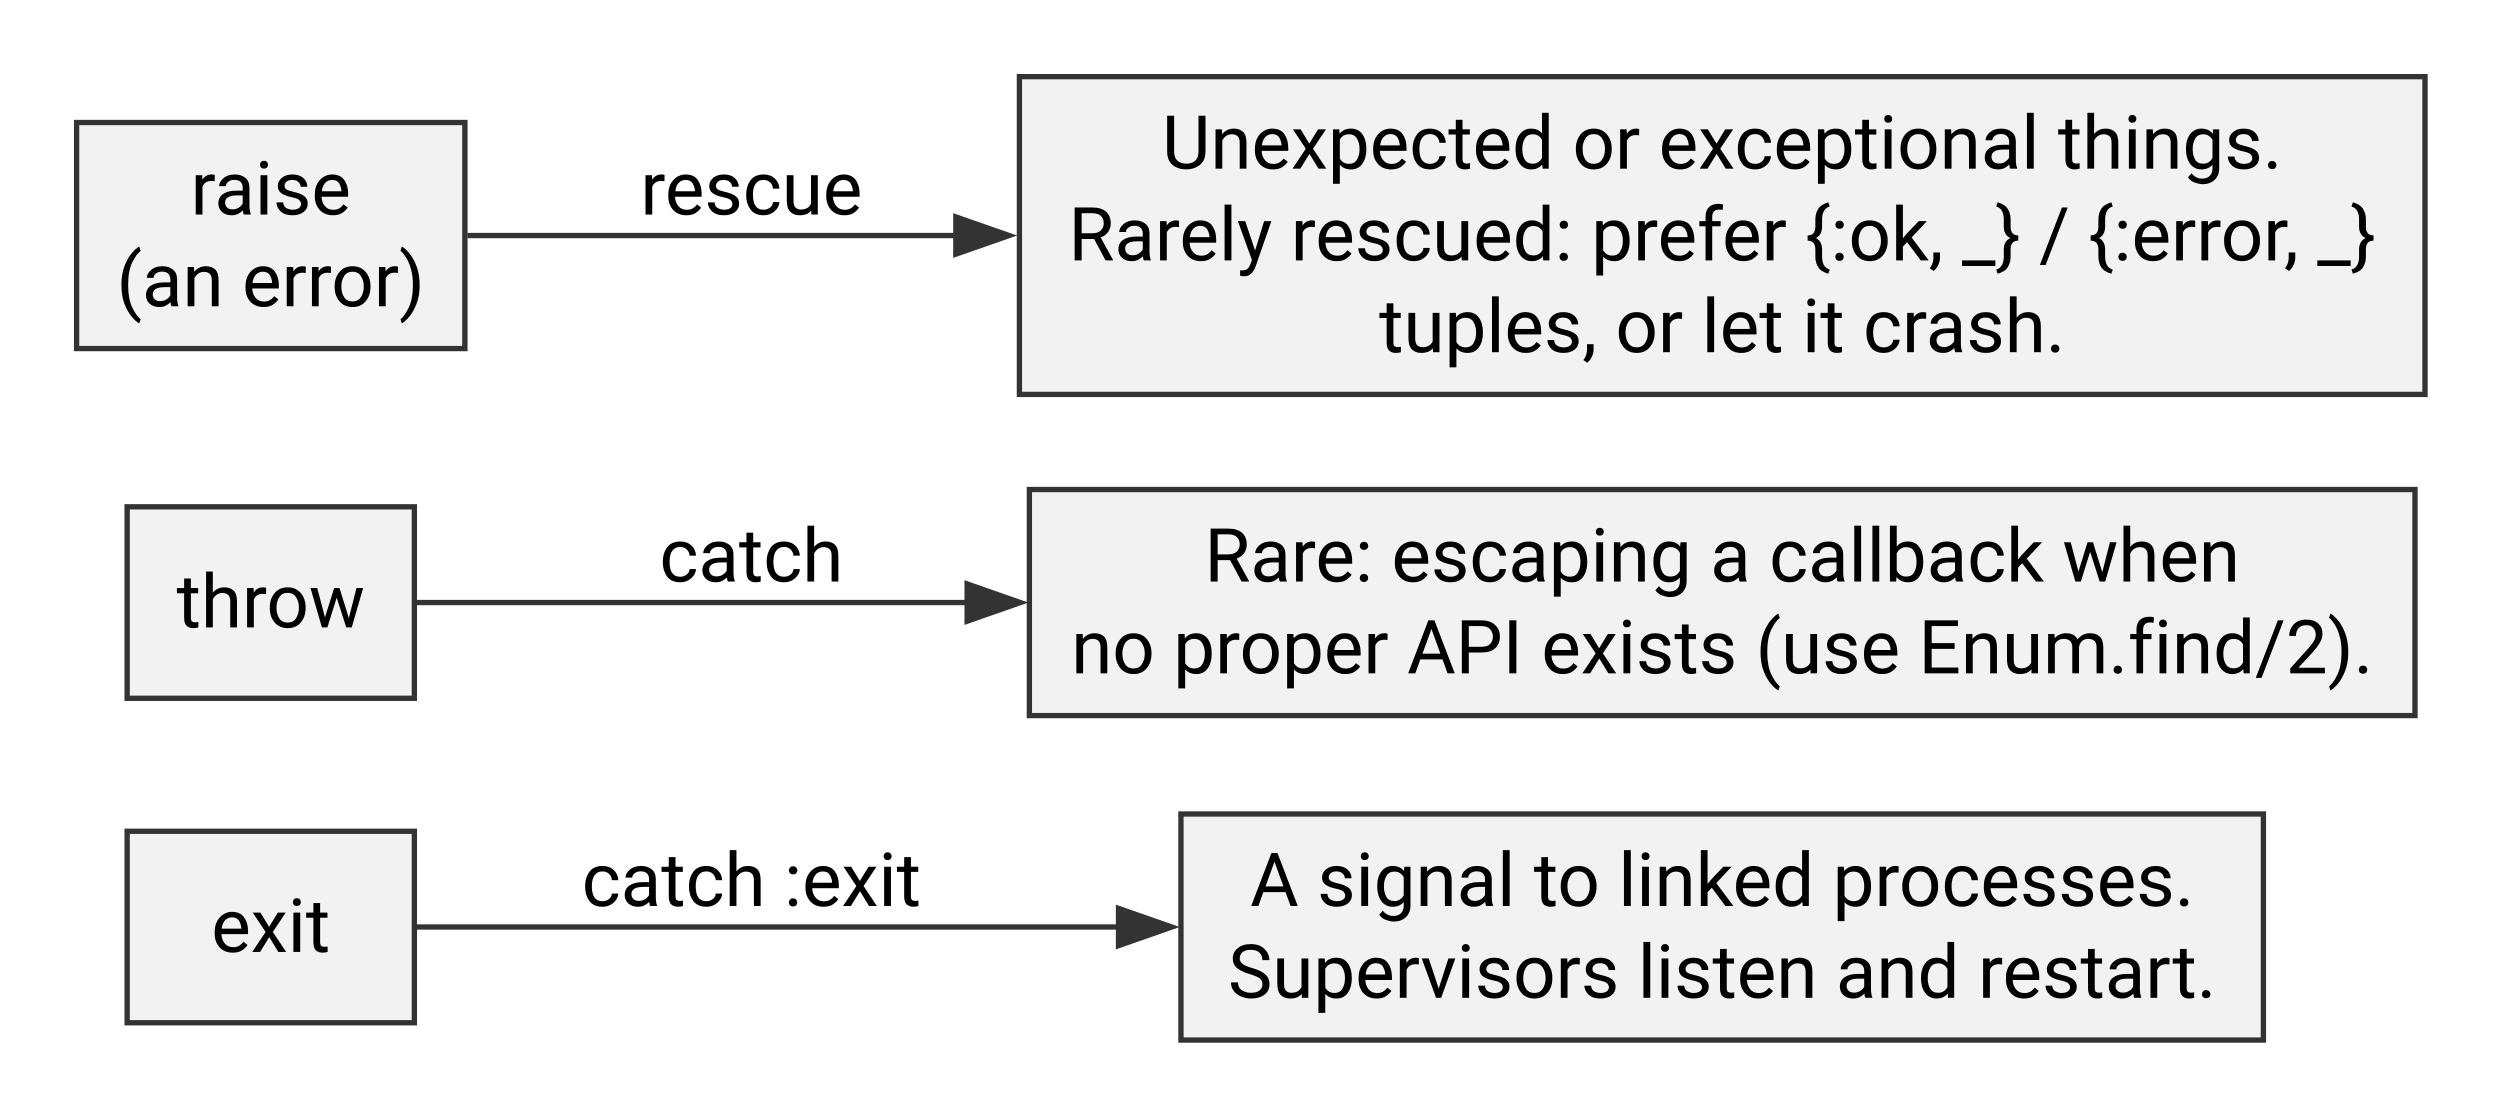
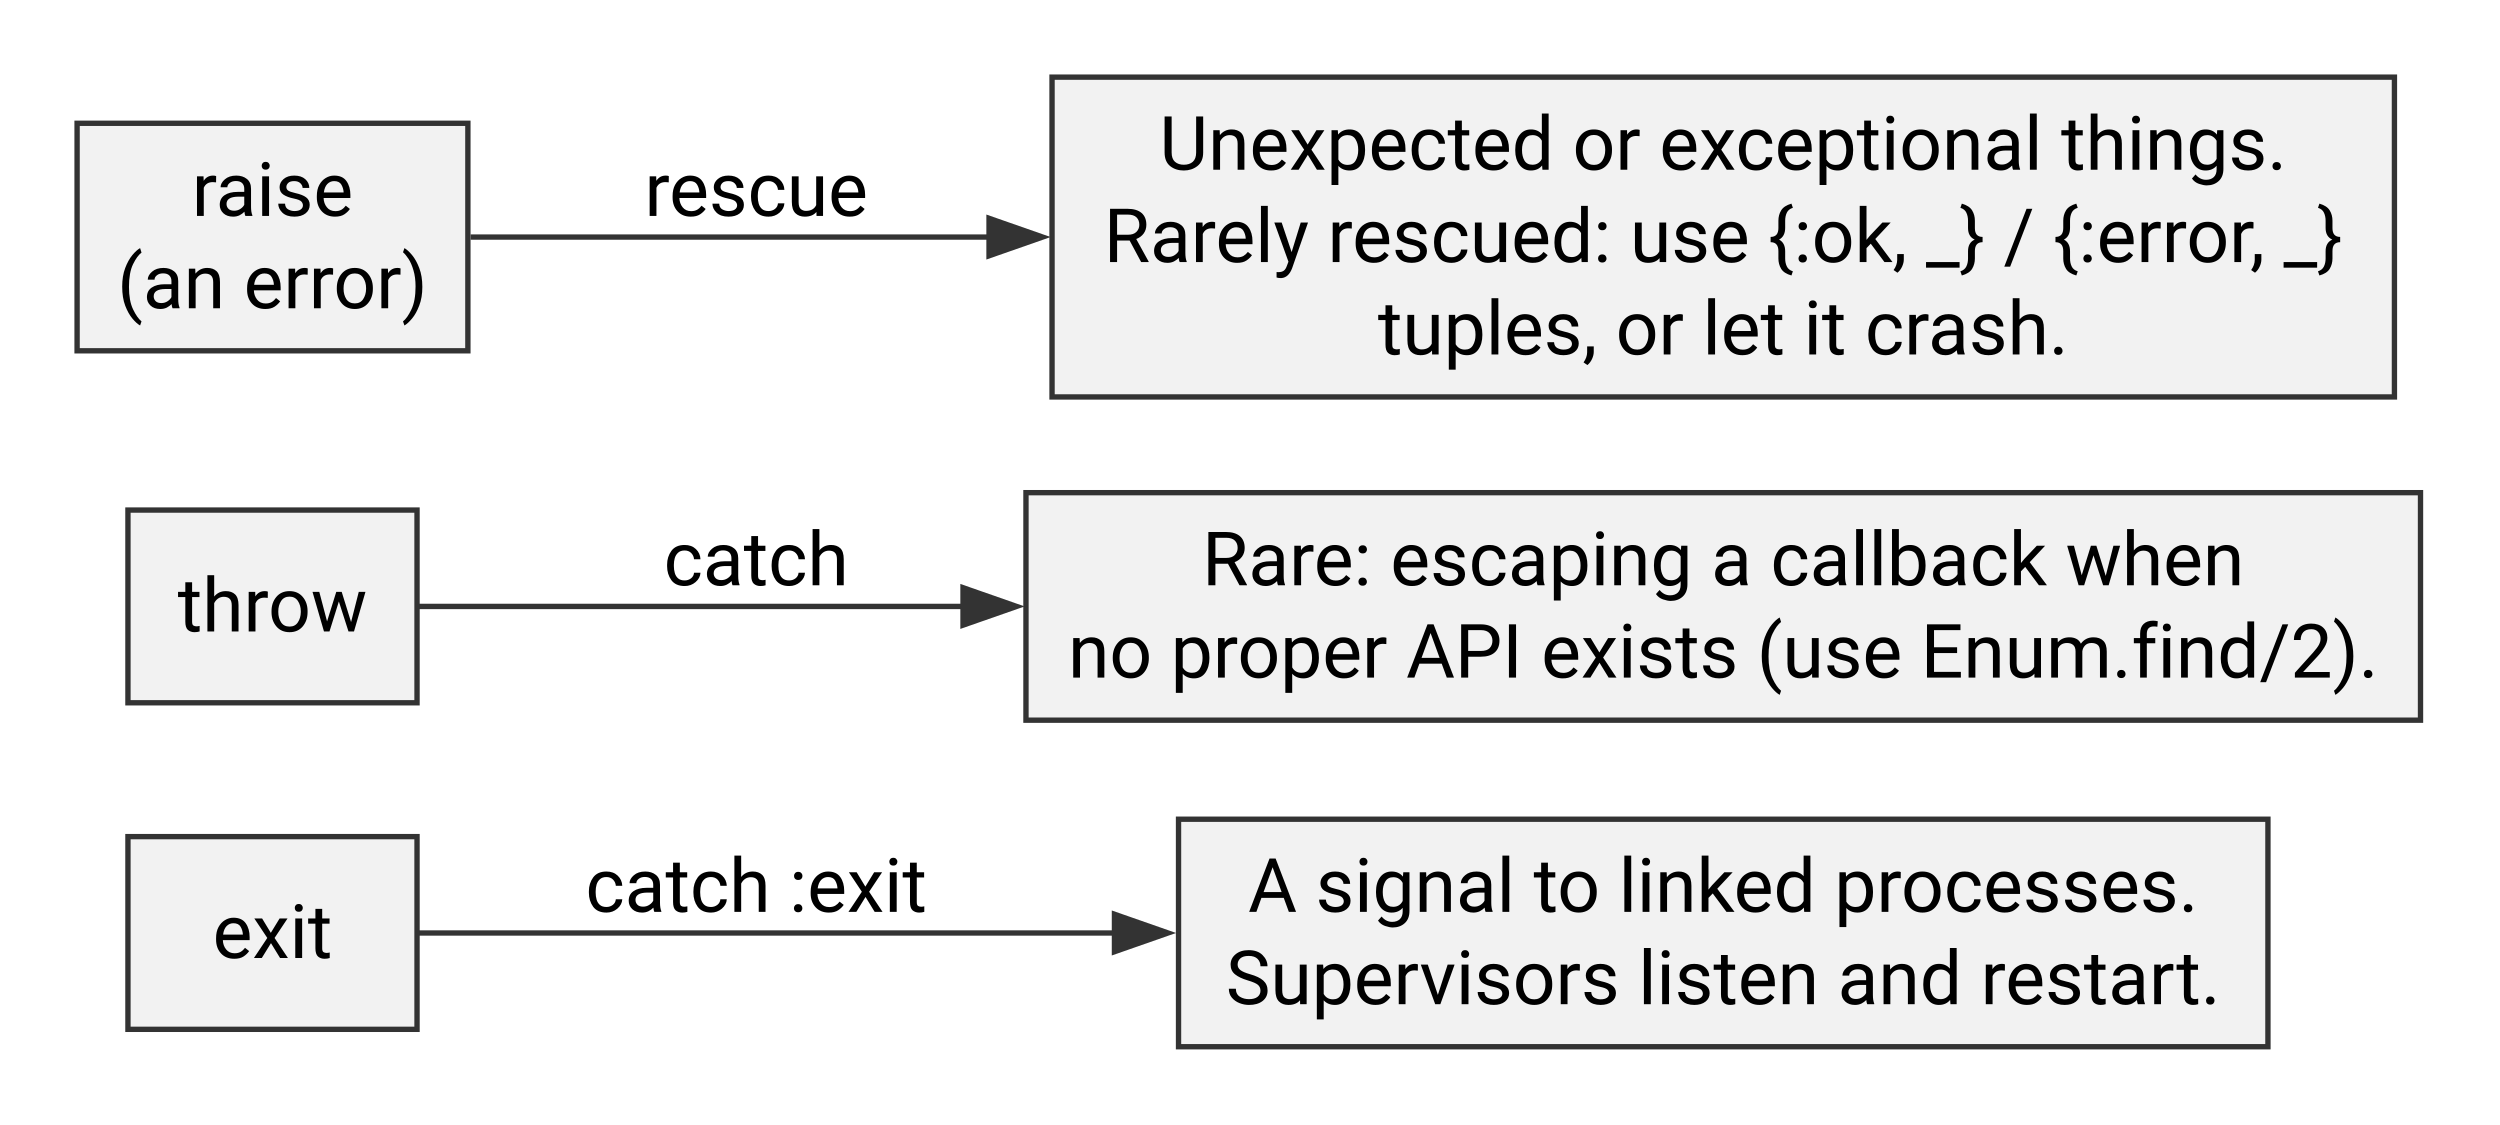
- <svg xmlns="http://www.w3.org/2000/svg" width="470pt" height="210pt" viewBox="0.00 0.00 470.00 210.00">
+ <svg xmlns="http://www.w3.org/2000/svg" width="467pt" height="210pt" viewBox="0.00 0.00 467.00 210.00">
  <g id="graph0" class="graph" transform="scale(1 1) rotate(0) translate(14.4 195.53)">
    <g id="node1" class="node">
-       <polygon fill="#f2f2f2" stroke="#333333" points="411.12,-42.5 207.62,-42.5 207.62,0 411.12,0 411.12,-42.5" />
-       <text xml:space="preserve" text-anchor="middle" x="309.38" y="-25.2" font-family="Roboto" font-size="14.00">A signal to linked processes.</text>
-       <text xml:space="preserve" text-anchor="middle" x="309.38" y="-7.95" font-family="Roboto" font-size="14.00">Supervisors listen and restart.</text>
+       <polygon fill="#f2f2f2" stroke="#333333" points="409.25,-42.5 205.75,-42.5 205.75,0 409.25,0 409.25,-42.5" />
+       <text xml:space="preserve" text-anchor="middle" x="307.5" y="-25.2" font-family="Roboto" font-size="14.00">A signal to linked processes.</text>
+       <text xml:space="preserve" text-anchor="middle" x="307.5" y="-7.95" font-family="Roboto" font-size="14.00">Supervisors listen and restart.</text>
    </g>
    <g id="node2" class="node hl">
      <polygon fill="#f2f2f2" stroke="#333333" points="63.5,-39.25 9.5,-39.25 9.5,-3.25 63.5,-3.25 63.5,-39.25" />
      <text xml:space="preserve" text-anchor="middle" x="36.5" y="-16.57" font-family="Roboto" font-size="14.00">exit</text>
    </g>
    <g id="edge1" class="edge">
-       <path fill="none" stroke="#333333" d="M63.97,-21.25C94.72,-21.25 147.47,-21.25 196.12,-21.25" />
-       <polygon fill="#333333" stroke="#333333" points="195.88,-24.75 205.88,-21.25 195.88,-17.75 195.88,-24.75" />
+       <path fill="none" stroke="#333333" d="M63.78,-21.25C94.07,-21.25 145.86,-21.25 193.84,-21.25" />
+       <polygon fill="#333333" stroke="#333333" points="193.78,-24.75 203.78,-21.25 193.78,-17.75 193.78,-24.75" />
      <text xml:space="preserve" text-anchor="middle" x="125.12" y="-25.2" font-family="Roboto" font-size="14.00"> catch :exit</text>
    </g>
    <g id="node3" class="node">
-       <polygon fill="#f2f2f2" stroke="#333333" points="439.62,-103.5 179.12,-103.5 179.12,-61 439.62,-61 439.62,-103.5" />
-       <text xml:space="preserve" text-anchor="middle" x="309.38" y="-86.2" font-family="Roboto" font-size="14.00">Rare: escaping a callback when</text>
-       <text xml:space="preserve" text-anchor="middle" x="309.38" y="-68.95" font-family="Roboto" font-size="14.00">no proper API exists (use Enum.find/2).</text>
+       <polygon fill="#f2f2f2" stroke="#333333" points="437.75,-103.5 177.25,-103.5 177.25,-61 437.75,-61 437.75,-103.5" />
+       <text xml:space="preserve" text-anchor="middle" x="307.5" y="-86.2" font-family="Roboto" font-size="14.00">Rare: escaping a callback when</text>
+       <text xml:space="preserve" text-anchor="middle" x="307.5" y="-68.95" font-family="Roboto" font-size="14.00">no proper API exists (use Enum.find/2).</text>
    </g>
    <g id="node4" class="node hl">
      <polygon fill="#f2f2f2" stroke="#333333" points="63.5,-100.25 9.5,-100.25 9.5,-64.25 63.5,-64.25 63.5,-100.25" />
      <text xml:space="preserve" text-anchor="middle" x="36.5" y="-77.58" font-family="Roboto" font-size="14.00">throw</text>
    </g>
    <g id="edge2" class="edge">
-       <path fill="none" stroke="#333333" d="M63.97,-82.25C88.74,-82.25 127.78,-82.25 167.46,-82.25" />
-       <polygon fill="#333333" stroke="#333333" points="167.42,-85.75 177.42,-82.25 167.42,-78.75 167.42,-85.75" />
+       <path fill="none" stroke="#333333" d="M63.78,-82.25C88.2,-82.25 126.59,-82.25 165.69,-82.25" />
+       <polygon fill="#333333" stroke="#333333" points="165.49,-85.75 175.49,-82.25 165.49,-78.75 165.49,-85.75" />
      <text xml:space="preserve" text-anchor="middle" x="125.12" y="-86.2" font-family="Roboto" font-size="14.00"> catch</text>
    </g>
    <g id="node5" class="node">
-       <polygon fill="#f2f2f2" stroke="#333333" points="441.5,-181.12 177.25,-181.12 177.25,-121.38 441.5,-121.38 441.5,-181.12" />
-       <text xml:space="preserve" text-anchor="middle" x="309.38" y="-163.82" font-family="Roboto" font-size="14.00">Unexpected or exceptional things.</text>
-       <text xml:space="preserve" text-anchor="middle" x="309.38" y="-146.57" font-family="Roboto" font-size="14.00">Rarely rescued: prefer {:ok, _} / {:error, _}</text>
-       <text xml:space="preserve" text-anchor="middle" x="309.38" y="-129.32" font-family="Roboto" font-size="14.00">tuples, or let it crash.</text>
+       <polygon fill="#f2f2f2" stroke="#333333" points="432.88,-181.12 182.12,-181.12 182.12,-121.38 432.88,-121.38 432.88,-181.12" />
+       <text xml:space="preserve" text-anchor="middle" x="307.5" y="-163.82" font-family="Roboto" font-size="14.00">Unexpected or exceptional things.</text>
+       <text xml:space="preserve" text-anchor="middle" x="307.5" y="-146.57" font-family="Roboto" font-size="14.00">Rarely rescued: use {:ok, _} / {:error, _}</text>
+       <text xml:space="preserve" text-anchor="middle" x="307.5" y="-129.32" font-family="Roboto" font-size="14.00">tuples, or let it crash.</text>
    </g>
    <g id="node6" class="node hl">
      <polygon fill="#f2f2f2" stroke="#333333" points="73,-172.5 0,-172.5 0,-130 73,-130 73,-172.5" />
      <text xml:space="preserve" text-anchor="middle" x="36.5" y="-155.2" font-family="Roboto" font-size="14.00">raise</text>
      <text xml:space="preserve" text-anchor="middle" x="36.5" y="-137.95" font-family="Roboto" font-size="14.00">(an error)</text>
    </g>
    <g id="edge3" class="edge">
-       <path fill="none" stroke="#333333" d="M73.47,-151.25C97.69,-151.25 131.36,-151.25 165.66,-151.25" />
-       <polygon fill="#333333" stroke="#333333" points="165.3,-154.75 175.3,-151.25 165.3,-147.75 165.3,-154.75" />
+       <path fill="none" stroke="#333333" d="M73.5,-151.25C98.93,-151.25 134.76,-151.25 170.71,-151.25" />
+       <polygon fill="#333333" stroke="#333333" points="170.35,-154.75 180.35,-151.25 170.35,-147.75 170.35,-154.75" />
      <text xml:space="preserve" text-anchor="middle" x="125.12" y="-155.2" font-family="Roboto" font-size="14.00"> rescue</text>
    </g>
  </g>
</svg>
